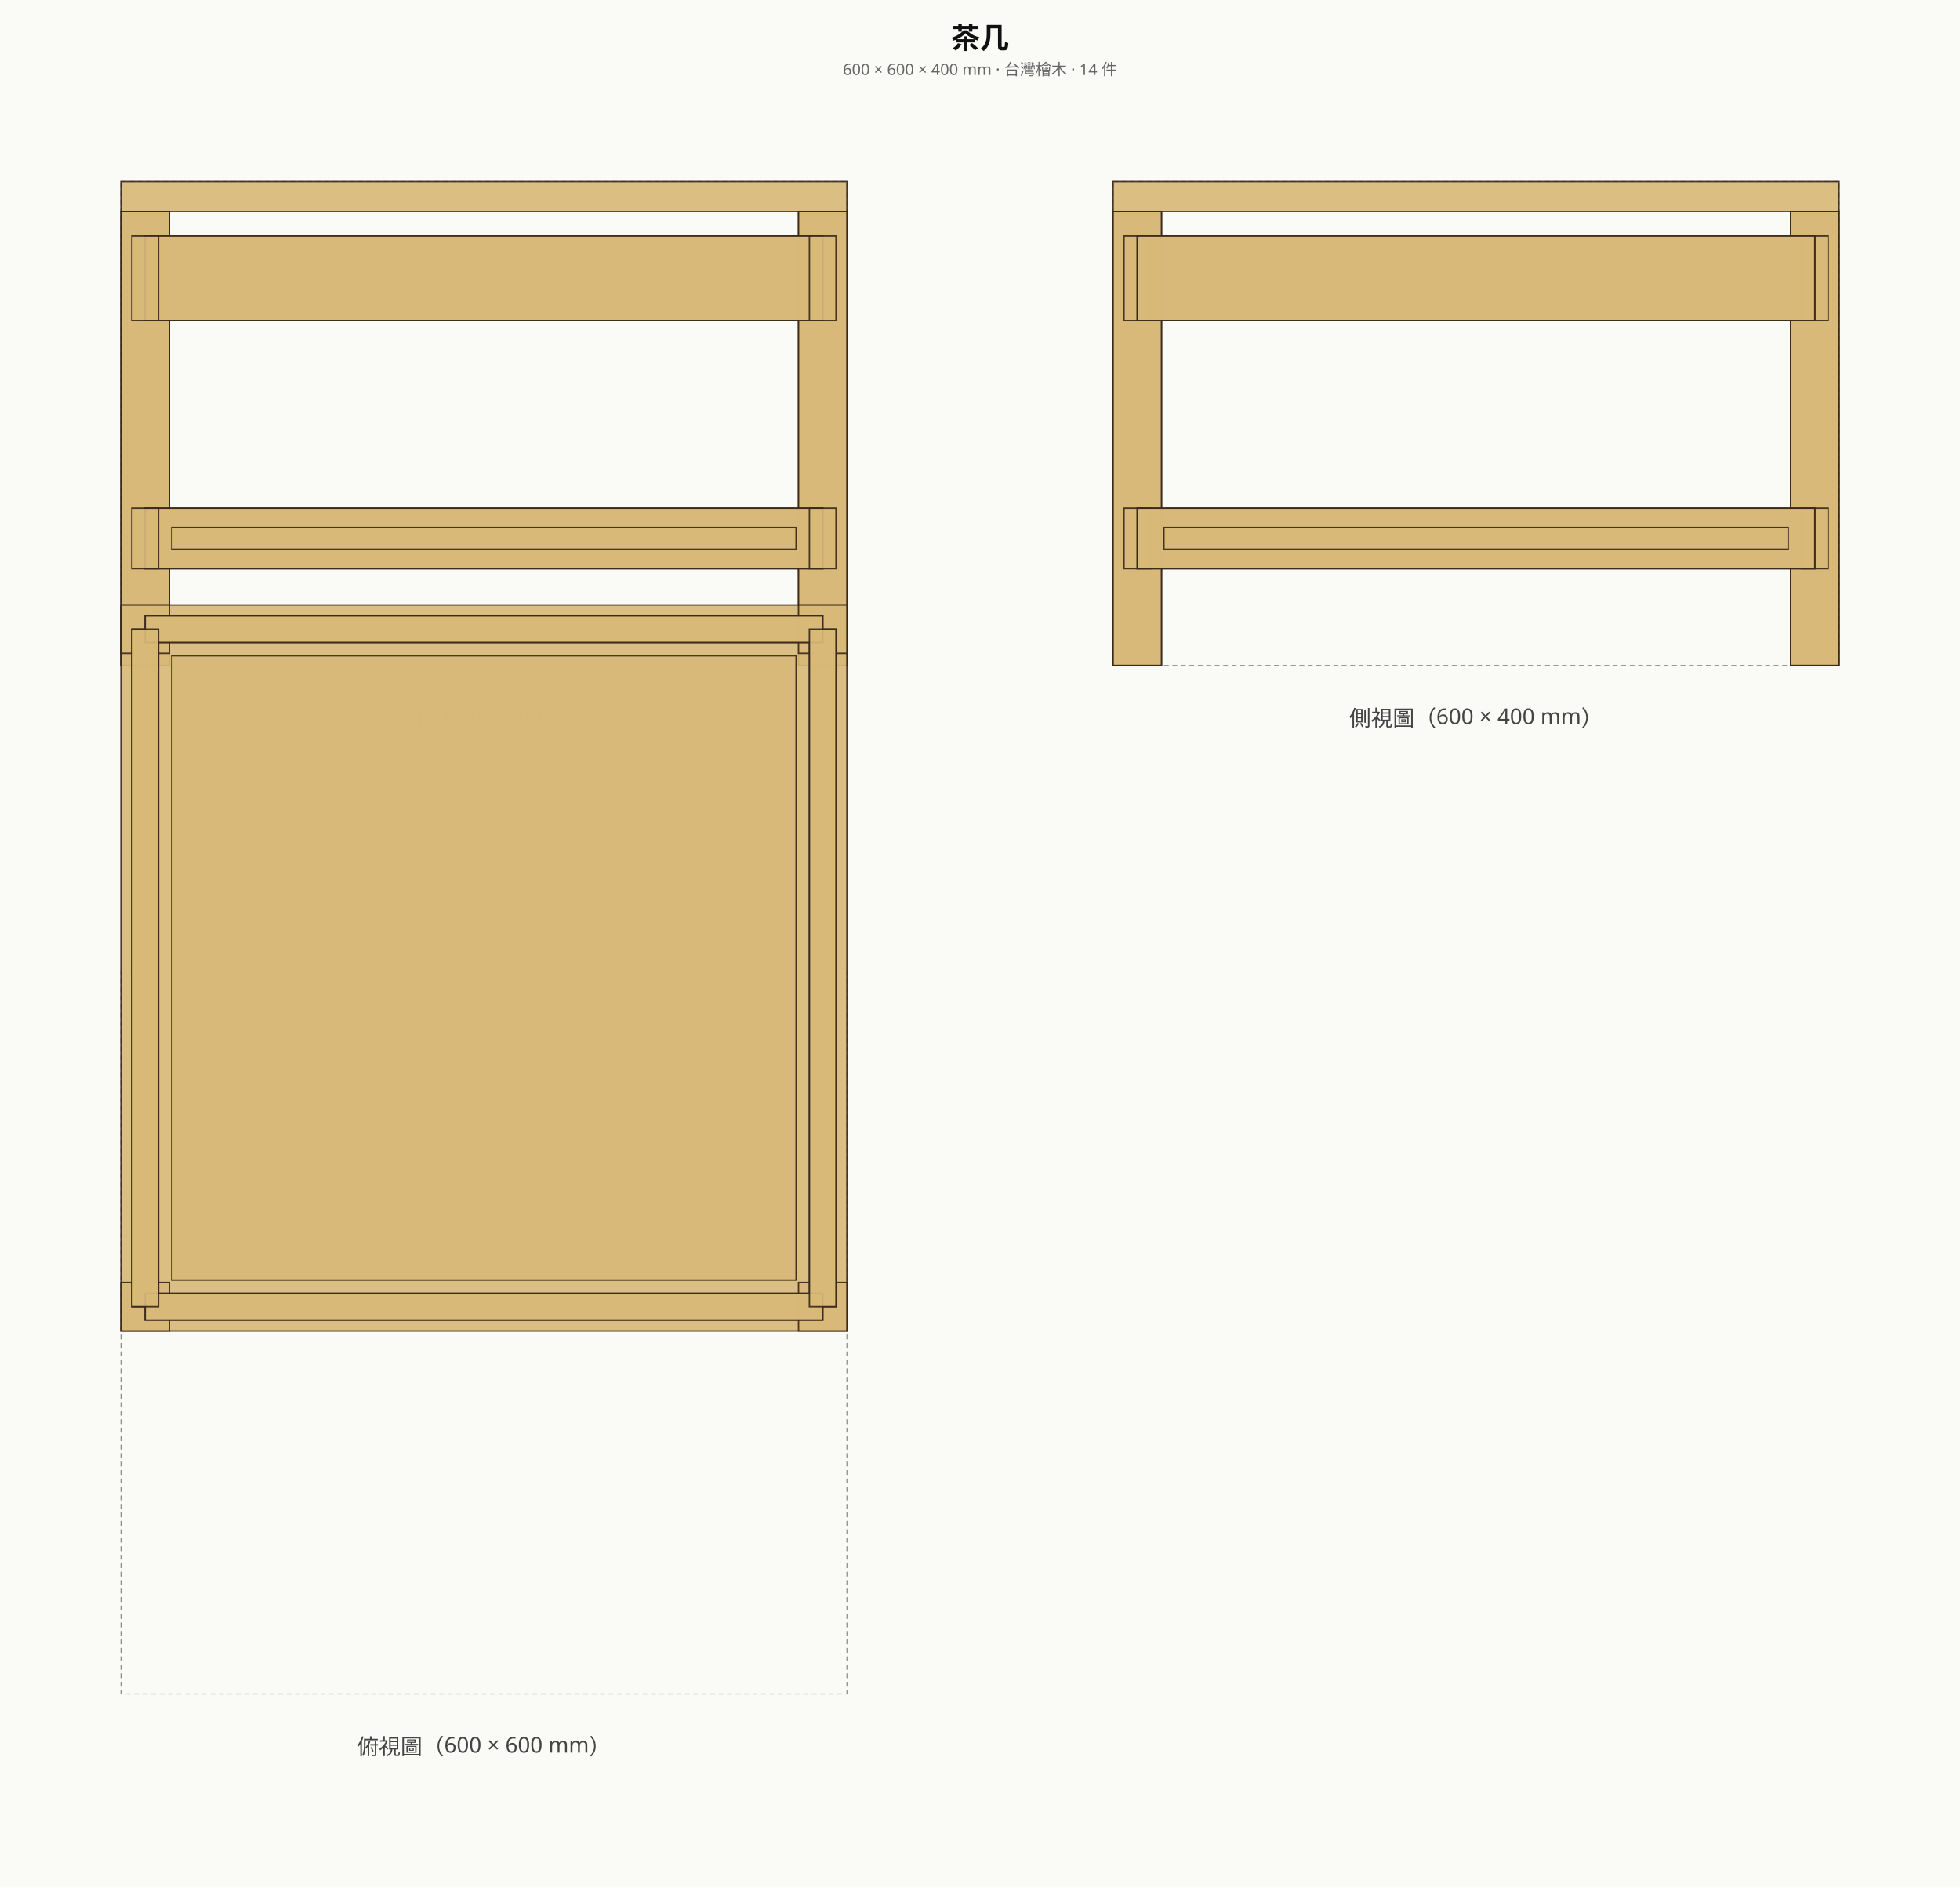
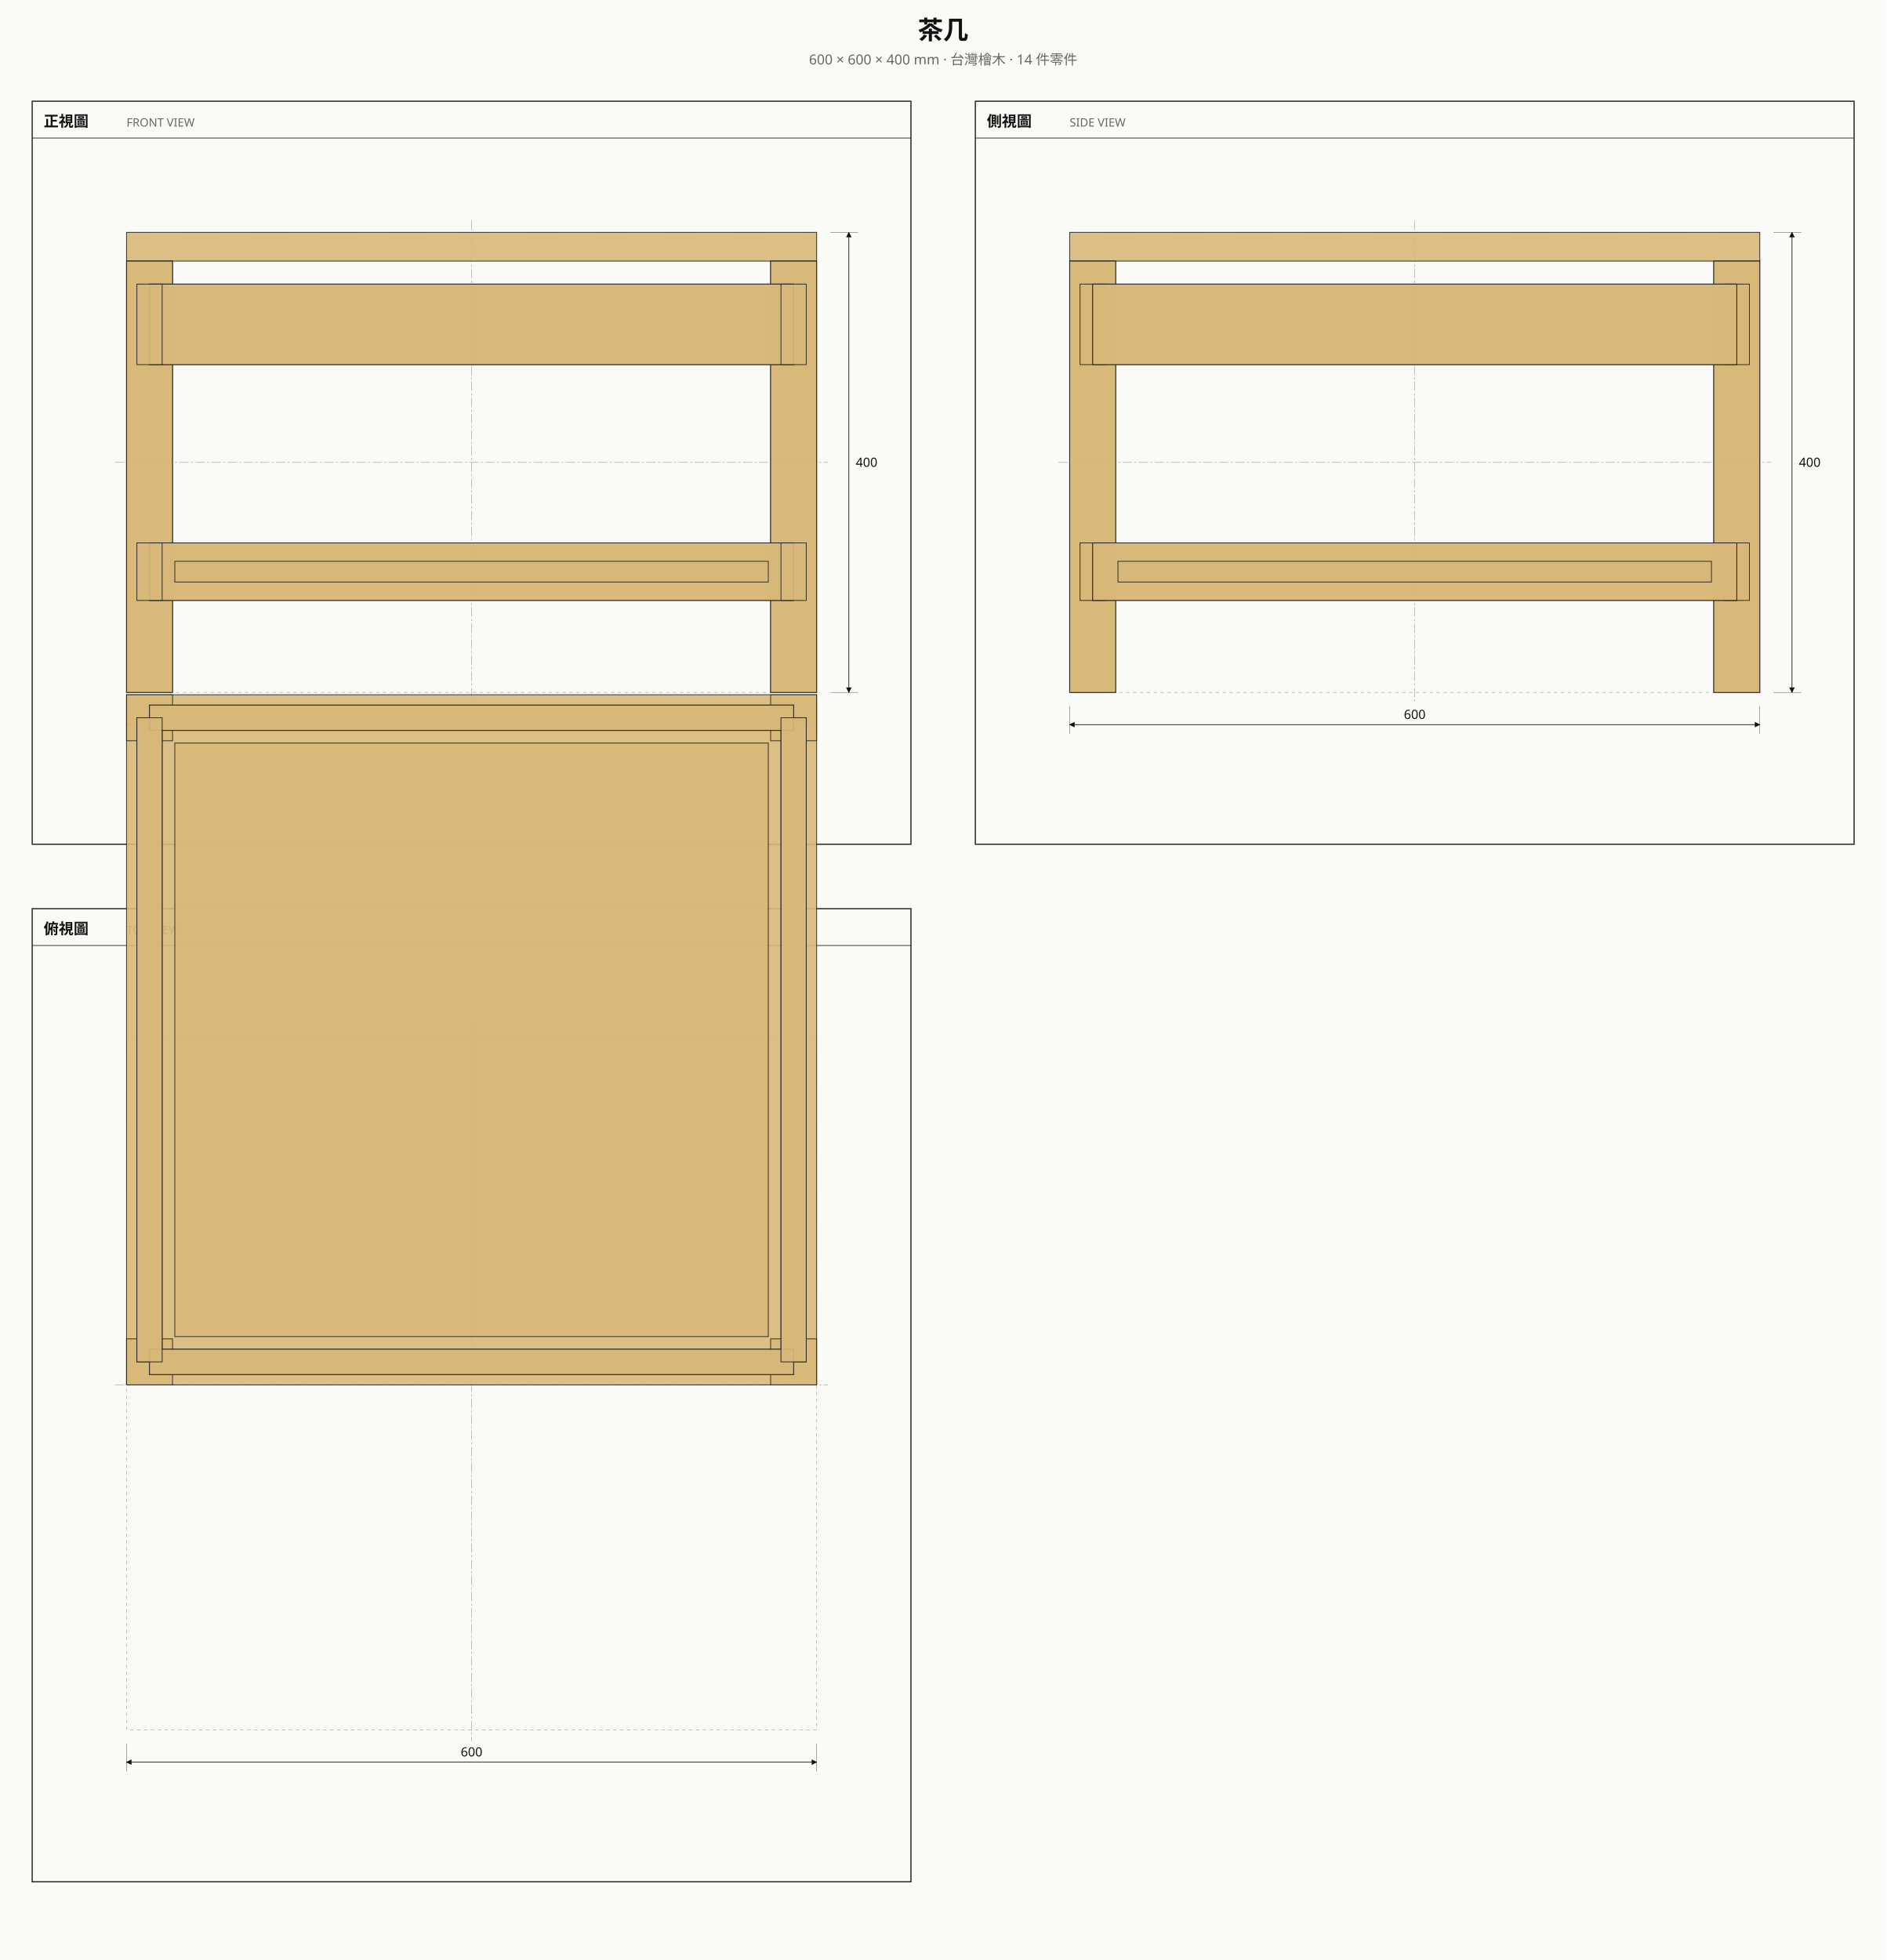
- <svg xmlns="http://www.w3.org/2000/svg" viewBox="-20 -50 1620 1560" width="1620" height="1560">
-   <rect x="-20" y="-50" width="1620" height="1560" fill="#fafaf7" />
-   <text x="790" y="-10" text-anchor="middle" font-size="24" font-weight="700" fill="#111" font-family="sans-serif">茶几</text>
-   <text x="790" y="12" text-anchor="middle" font-size="13" fill="#666" font-family="sans-serif">600 × 600 × 400 mm · 台灣檜木 · 14 件</text>
-   <g transform="translate(380, 100)">
-     <rect x="-300.0" y="0" width="600.0" height="400.0" fill="none" stroke="#888" stroke-dasharray="4 3" stroke-width="0.8" />
-     <rect x="-300.0" y="0.0" width="600.0" height="25.0" fill="#d8b878" stroke="#3a2a1a" stroke-width="1.2" opacity="0.92" />
-     <rect x="-300.0" y="25.0" width="40.0" height="375.0" fill="#d8b878" stroke="#3a2a1a" stroke-width="1.2" opacity="0.92" />
-     <rect x="260.0" y="25.0" width="40.0" height="375.0" fill="#d8b878" stroke="#3a2a1a" stroke-width="1.2" opacity="0.92" />
-     <rect x="-300.0" y="25.0" width="40.0" height="375.0" fill="#d8b878" stroke="#3a2a1a" stroke-width="1.2" opacity="0.92" />
-     <rect x="260.0" y="25.0" width="40.0" height="375.0" fill="#d8b878" stroke="#3a2a1a" stroke-width="1.2" opacity="0.92" />
-     <rect x="-280.0" y="45.0" width="560.0" height="70.0" fill="#d8b878" stroke="#3a2a1a" stroke-width="1.2" opacity="0.92" />
-     <rect x="-280.0" y="45.0" width="560.0" height="70.0" fill="#d8b878" stroke="#3a2a1a" stroke-width="1.2" opacity="0.92" />
-     <rect x="-291.0" y="45.0" width="22.0" height="70.0" fill="#d8b878" stroke="#3a2a1a" stroke-width="1.2" opacity="0.92" />
-     <rect x="269.0" y="45.0" width="22.0" height="70.0" fill="#d8b878" stroke="#3a2a1a" stroke-width="1.2" opacity="0.92" />
-     <rect x="-280.0" y="270.0" width="560.0" height="50.0" fill="#d8b878" stroke="#3a2a1a" stroke-width="1.2" opacity="0.92" />
-     <rect x="-280.0" y="270.0" width="560.0" height="50.0" fill="#d8b878" stroke="#3a2a1a" stroke-width="1.2" opacity="0.92" />
-     <rect x="-291.0" y="270.0" width="22.0" height="50.0" fill="#d8b878" stroke="#3a2a1a" stroke-width="1.2" opacity="0.92" />
-     <rect x="269.0" y="270.0" width="22.0" height="50.0" fill="#d8b878" stroke="#3a2a1a" stroke-width="1.2" opacity="0.92" />
-     <rect x="-258.0" y="286.0" width="516.0" height="18.0" fill="#d8b878" stroke="#3a2a1a" stroke-width="1.2" opacity="0.92" />
-     <text x="0" y="450.0" text-anchor="middle" font-size="18" fill="#444" font-family="sans-serif">正視圖（600 × 400 mm）</text>
-   </g>
-   <g transform="translate(1200, 100)">
-     <rect x="-300.0" y="0" width="600.0" height="400.0" fill="none" stroke="#888" stroke-dasharray="4 3" stroke-width="0.8" />
-     <rect x="-300.0" y="0.0" width="600.0" height="25.0" fill="#d8b878" stroke="#3a2a1a" stroke-width="1.2" opacity="0.92" />
-     <rect x="-300.0" y="25.0" width="40.0" height="375.0" fill="#d8b878" stroke="#3a2a1a" stroke-width="1.2" opacity="0.92" />
-     <rect x="-300.0" y="25.0" width="40.0" height="375.0" fill="#d8b878" stroke="#3a2a1a" stroke-width="1.2" opacity="0.92" />
-     <rect x="260.0" y="25.0" width="40.0" height="375.0" fill="#d8b878" stroke="#3a2a1a" stroke-width="1.2" opacity="0.92" />
-     <rect x="260.0" y="25.0" width="40.0" height="375.0" fill="#d8b878" stroke="#3a2a1a" stroke-width="1.2" opacity="0.92" />
-     <rect x="-291.0" y="45.0" width="22.0" height="70.0" fill="#d8b878" stroke="#3a2a1a" stroke-width="1.2" opacity="0.92" />
-     <rect x="269.0" y="45.0" width="22.0" height="70.0" fill="#d8b878" stroke="#3a2a1a" stroke-width="1.2" opacity="0.92" />
-     <rect x="-280.0" y="45.0" width="560.0" height="70.0" fill="#d8b878" stroke="#3a2a1a" stroke-width="1.2" opacity="0.92" />
-     <rect x="-280.0" y="45.0" width="560.0" height="70.0" fill="#d8b878" stroke="#3a2a1a" stroke-width="1.2" opacity="0.92" />
-     <rect x="-291.0" y="270.0" width="22.0" height="50.0" fill="#d8b878" stroke="#3a2a1a" stroke-width="1.2" opacity="0.92" />
-     <rect x="269.0" y="270.0" width="22.0" height="50.0" fill="#d8b878" stroke="#3a2a1a" stroke-width="1.2" opacity="0.92" />
-     <rect x="-280.0" y="270.0" width="560.0" height="50.0" fill="#d8b878" stroke="#3a2a1a" stroke-width="1.2" opacity="0.92" />
-     <rect x="-280.0" y="270.0" width="560.0" height="50.0" fill="#d8b878" stroke="#3a2a1a" stroke-width="1.2" opacity="0.92" />
-     <rect x="-258.0" y="286.0" width="516.0" height="18.0" fill="#d8b878" stroke="#3a2a1a" stroke-width="1.2" opacity="0.92" />
-     <text x="0" y="450.0" text-anchor="middle" font-size="18" fill="#444" font-family="sans-serif">側視圖（600 × 400 mm）</text>
-   </g>
-   <g transform="translate(380, 750)">
-     <rect x="-300.0" y="0" width="600.0" height="600.0" fill="none" stroke="#888" stroke-dasharray="4 3" stroke-width="0.8" />
-     <rect x="-300.0" y="-300.0" width="600.0" height="600.0" fill="#d8b878" stroke="#3a2a1a" stroke-width="1.2" opacity="0.92" />
-     <rect x="-300.0" y="-300.0" width="40.0" height="40.0" fill="#d8b878" stroke="#3a2a1a" stroke-width="1.2" opacity="0.92" />
-     <rect x="260.0" y="-300.0" width="40.0" height="40.0" fill="#d8b878" stroke="#3a2a1a" stroke-width="1.2" opacity="0.92" />
-     <rect x="-300.0" y="260.0" width="40.0" height="40.0" fill="#d8b878" stroke="#3a2a1a" stroke-width="1.2" opacity="0.92" />
-     <rect x="260.0" y="260.0" width="40.0" height="40.0" fill="#d8b878" stroke="#3a2a1a" stroke-width="1.2" opacity="0.92" />
-     <rect x="-280.0" y="-291.0" width="560.0" height="22.0" fill="#d8b878" stroke="#3a2a1a" stroke-width="1.2" opacity="0.92" />
-     <rect x="-280.0" y="269.0" width="560.0" height="22.0" fill="#d8b878" stroke="#3a2a1a" stroke-width="1.2" opacity="0.92" />
-     <rect x="-291.0" y="-280.0" width="22.0" height="560.0" fill="#d8b878" stroke="#3a2a1a" stroke-width="1.2" opacity="0.92" />
-     <rect x="269.0" y="-280.0" width="22.0" height="560.0" fill="#d8b878" stroke="#3a2a1a" stroke-width="1.2" opacity="0.92" />
-     <rect x="-280.0" y="-291.0" width="560.0" height="22.0" fill="#d8b878" stroke="#3a2a1a" stroke-width="1.2" opacity="0.92" />
-     <rect x="-280.0" y="269.0" width="560.0" height="22.0" fill="#d8b878" stroke="#3a2a1a" stroke-width="1.2" opacity="0.92" />
-     <rect x="-291.0" y="-280.0" width="22.0" height="560.0" fill="#d8b878" stroke="#3a2a1a" stroke-width="1.2" opacity="0.92" />
-     <rect x="269.0" y="-280.0" width="22.0" height="560.0" fill="#d8b878" stroke="#3a2a1a" stroke-width="1.2" opacity="0.92" />
-     <rect x="-258.0" y="-258.0" width="516.0" height="516.0" fill="#d8b878" stroke="#3a2a1a" stroke-width="1.2" opacity="0.92" />
-     <text x="0" y="650.0" text-anchor="middle" font-size="18" fill="#444" font-family="sans-serif">俯視圖（600 × 600 mm）</text>
+ <svg xmlns="http://www.w3.org/2000/svg" viewBox="-20 -10 1640 1704" width="1640">
+   <defs>
+     <marker id="arr-front" viewBox="0 0 10 10" refX="9" refY="5" markerWidth="8" markerHeight="8" orient="auto-start-reverse">
+       <path d="M 0 0 L 10 5 L 0 10 z" fill="#111" />
+     </marker>
+     <marker id="arr-side" viewBox="0 0 10 10" refX="9" refY="5" markerWidth="8" markerHeight="8" orient="auto-start-reverse">
+       <path d="M 0 0 L 10 5 L 0 10 z" fill="#111" />
+     </marker>
+     <marker id="arr-top" viewBox="0 0 10 10" refX="9" refY="5" markerWidth="8" markerHeight="8" orient="auto-start-reverse">
+       <path d="M 0 0 L 10 5 L 0 10 z" fill="#111" />
+     </marker>
+   </defs>
+   <rect x="-20" y="-10" width="1640" height="1704" fill="#fafaf7" />
+   <text x="800" y="24" text-anchor="middle" font-size="22" font-weight="700" fill="#111" font-family="sans-serif">茶几</text>
+   <text x="800" y="46" text-anchor="middle" font-size="12" fill="#666" font-family="sans-serif">600 × 600 × 400 mm · 台灣檜木 · 14 件零件</text>
+   <g transform="translate(0, 70)">
+     <g transform="translate(390.0, 522.0)">
+       <rect x="-382.0" y="-514.0" width="764.0" height="646.0" fill="none" stroke="#222" stroke-width="1" />
+       <line x1="-382.0" y1="-482.0" x2="382.0" y2="-482.0" stroke="#222" stroke-width="0.6" />
+       <text x="-372.0" y="-492.0" font-size="13" font-weight="700" fill="#111" font-family="sans-serif">正視圖</text>
+       <text x="-300.0" y="-492.0" font-size="10" fill="#666" font-family="sans-serif">FRONT VIEW</text>
+       <g stroke="#888" stroke-width="0.5" stroke-dasharray="8 2 2 2" opacity="0.7">
+         <line x1="0" y1="-410.0" x2="0" y2="10.0" />
+         <line x1="-310.0" y1="-200.0" x2="310.0" y2="-200.0" />
+       </g>
+       <rect x="-300.0" y="-400.0" width="600.0" height="400.0" fill="none" stroke="#999" stroke-dasharray="3 3" stroke-width="0.5" opacity="0.8" />
+       <rect x="-300.0" y="-400.0" width="600.0" height="25.0" fill="#d8b878" stroke="#222" stroke-width="0.7" opacity="0.9" />
+       <rect x="-300.0" y="-375.0" width="40.0" height="375.0" fill="#d8b878" stroke="#222" stroke-width="0.7" opacity="0.9" />
+       <rect x="260.0" y="-375.0" width="40.0" height="375.0" fill="#d8b878" stroke="#222" stroke-width="0.7" opacity="0.9" />
+       <rect x="-300.0" y="-375.0" width="40.0" height="375.0" fill="#d8b878" stroke="#222" stroke-width="0.7" opacity="0.9" />
+       <rect x="260.0" y="-375.0" width="40.0" height="375.0" fill="#d8b878" stroke="#222" stroke-width="0.7" opacity="0.9" />
+       <rect x="-280.0" y="-355.0" width="560.0" height="70.0" fill="#d8b878" stroke="#222" stroke-width="0.7" opacity="0.9" />
+       <rect x="-280.0" y="-355.0" width="560.0" height="70.0" fill="#d8b878" stroke="#222" stroke-width="0.7" opacity="0.9" />
+       <rect x="-291.0" y="-355.0" width="22.0" height="70.0" fill="#d8b878" stroke="#222" stroke-width="0.7" opacity="0.9" />
+       <rect x="269.0" y="-355.0" width="22.0" height="70.0" fill="#d8b878" stroke="#222" stroke-width="0.7" opacity="0.9" />
+       <rect x="-280.0" y="-130.0" width="560.0" height="50.0" fill="#d8b878" stroke="#222" stroke-width="0.7" opacity="0.9" />
+       <rect x="-280.0" y="-130.0" width="560.0" height="50.0" fill="#d8b878" stroke="#222" stroke-width="0.7" opacity="0.9" />
+       <rect x="-291.0" y="-130.0" width="22.0" height="50.0" fill="#d8b878" stroke="#222" stroke-width="0.7" opacity="0.9" />
+       <rect x="269.0" y="-130.0" width="22.0" height="50.0" fill="#d8b878" stroke="#222" stroke-width="0.7" opacity="0.9" />
+       <rect x="-258.0" y="-114.0" width="516.0" height="18.0" fill="#d8b878" stroke="#222" stroke-width="0.7" opacity="0.9" />
+       <g stroke="#111" fill="#111" stroke-width="0.6" font-family="sans-serif">
+         <line x1="-300.0" y1="12.0" x2="-300.0" y2="36.0" stroke-width="0.4" stroke="#666" />
+         <line x1="300.0" y1="12.0" x2="300.0" y2="36.0" stroke-width="0.4" stroke="#666" />
+         <line x1="-300.0" y1="28.0" x2="300.0" y2="28.0" marker-start="url(#arr-front)" marker-end="url(#arr-front)" />
+         <text x="0" y="23.0" text-anchor="middle" font-size="11" stroke="none">600</text>
+       </g>
+       <g stroke="#111" fill="#111" stroke-width="0.6" font-family="sans-serif">
+         <line x1="312.0" y1="-400.0" x2="336.0" y2="-400.0" stroke-width="0.4" stroke="#666" />
+         <line x1="312.0" y1="0" x2="336.0" y2="0" stroke-width="0.4" stroke="#666" />
+         <line x1="328.0" y1="-400.0" x2="328.0" y2="0" marker-start="url(#arr-front)" marker-end="url(#arr-front)" />
+         <text x="334.0" y="-200.0" text-anchor="start" dominant-baseline="middle" font-size="11" stroke="none">400</text>
+       </g>
+     </g>
+     <g transform="translate(820, 0)">
+       <g transform="translate(390.0, 522.0)">
+         <rect x="-382.0" y="-514.0" width="764.0" height="646.0" fill="none" stroke="#222" stroke-width="1" />
+         <line x1="-382.0" y1="-482.0" x2="382.0" y2="-482.0" stroke="#222" stroke-width="0.6" />
+         <text x="-372.0" y="-492.0" font-size="13" font-weight="700" fill="#111" font-family="sans-serif">側視圖</text>
+         <text x="-300.0" y="-492.0" font-size="10" fill="#666" font-family="sans-serif">SIDE VIEW</text>
+         <g stroke="#888" stroke-width="0.5" stroke-dasharray="8 2 2 2" opacity="0.7">
+           <line x1="0" y1="-410.0" x2="0" y2="10.0" />
+           <line x1="-310.0" y1="-200.0" x2="310.0" y2="-200.0" />
+         </g>
+         <rect x="-300.0" y="-400.0" width="600.0" height="400.0" fill="none" stroke="#999" stroke-dasharray="3 3" stroke-width="0.5" opacity="0.8" />
+         <rect x="-300.0" y="-400.0" width="600.0" height="25.0" fill="#d8b878" stroke="#222" stroke-width="0.7" opacity="0.9" />
+         <rect x="-300.0" y="-375.0" width="40.0" height="375.0" fill="#d8b878" stroke="#222" stroke-width="0.7" opacity="0.9" />
+         <rect x="-300.0" y="-375.0" width="40.0" height="375.0" fill="#d8b878" stroke="#222" stroke-width="0.7" opacity="0.9" />
+         <rect x="260.0" y="-375.0" width="40.0" height="375.0" fill="#d8b878" stroke="#222" stroke-width="0.7" opacity="0.9" />
+         <rect x="260.0" y="-375.0" width="40.0" height="375.0" fill="#d8b878" stroke="#222" stroke-width="0.7" opacity="0.9" />
+         <rect x="-291.0" y="-355.0" width="22.0" height="70.0" fill="#d8b878" stroke="#222" stroke-width="0.7" opacity="0.9" />
+         <rect x="269.0" y="-355.0" width="22.0" height="70.0" fill="#d8b878" stroke="#222" stroke-width="0.7" opacity="0.9" />
+         <rect x="-280.0" y="-355.0" width="560.0" height="70.0" fill="#d8b878" stroke="#222" stroke-width="0.7" opacity="0.9" />
+         <rect x="-280.0" y="-355.0" width="560.0" height="70.0" fill="#d8b878" stroke="#222" stroke-width="0.7" opacity="0.9" />
+         <rect x="-291.0" y="-130.0" width="22.0" height="50.0" fill="#d8b878" stroke="#222" stroke-width="0.7" opacity="0.9" />
+         <rect x="269.0" y="-130.0" width="22.0" height="50.0" fill="#d8b878" stroke="#222" stroke-width="0.7" opacity="0.9" />
+         <rect x="-280.0" y="-130.0" width="560.0" height="50.0" fill="#d8b878" stroke="#222" stroke-width="0.7" opacity="0.9" />
+         <rect x="-280.0" y="-130.0" width="560.0" height="50.0" fill="#d8b878" stroke="#222" stroke-width="0.7" opacity="0.9" />
+         <rect x="-258.0" y="-114.0" width="516.0" height="18.0" fill="#d8b878" stroke="#222" stroke-width="0.7" opacity="0.9" />
+         <g stroke="#111" fill="#111" stroke-width="0.6" font-family="sans-serif">
+           <line x1="-300.0" y1="12.0" x2="-300.0" y2="36.0" stroke-width="0.4" stroke="#666" />
+           <line x1="300.0" y1="12.0" x2="300.0" y2="36.0" stroke-width="0.4" stroke="#666" />
+           <line x1="-300.0" y1="28.0" x2="300.0" y2="28.0" marker-start="url(#arr-side)" marker-end="url(#arr-side)" />
+           <text x="0" y="23.0" text-anchor="middle" font-size="11" stroke="none">600</text>
+         </g>
+         <g stroke="#111" fill="#111" stroke-width="0.6" font-family="sans-serif">
+           <line x1="312.0" y1="-400.0" x2="336.0" y2="-400.0" stroke-width="0.4" stroke="#666" />
+           <line x1="312.0" y1="0" x2="336.0" y2="0" stroke-width="0.4" stroke="#666" />
+           <line x1="328.0" y1="-400.0" x2="328.0" y2="0" marker-start="url(#arr-side)" marker-end="url(#arr-side)" />
+           <text x="334.0" y="-200.0" text-anchor="start" dominant-baseline="middle" font-size="11" stroke="none">400</text>
+         </g>
+       </g>
+     </g>
+     <g transform="translate(0, 702)">
+       <g transform="translate(390.0, 122.0)">
+         <rect x="-382.0" y="-114.0" width="764.0" height="846.0" fill="none" stroke="#222" stroke-width="1" />
+         <line x1="-382.0" y1="-82.0" x2="382.0" y2="-82.0" stroke="#222" stroke-width="0.6" />
+         <text x="-372.0" y="-92.0" font-size="13" font-weight="700" fill="#111" font-family="sans-serif">俯視圖</text>
+         <text x="-300.0" y="-92.0" font-size="10" fill="#666" font-family="sans-serif">TOP VIEW</text>
+         <g stroke="#888" stroke-width="0.5" stroke-dasharray="8 2 2 2" opacity="0.7">
+           <line x1="0" y1="-10.0" x2="0" y2="610.0" />
+           <line x1="-310.0" y1="300.0" x2="310.0" y2="300.0" />
+         </g>
+         <rect x="-300.0" y="0.0" width="600.0" height="600.0" fill="none" stroke="#999" stroke-dasharray="3 3" stroke-width="0.5" opacity="0.8" />
+         <rect x="-300.0" y="-300.0" width="600.0" height="600.0" fill="#d8b878" stroke="#222" stroke-width="0.7" opacity="0.9" />
+         <rect x="-300.0" y="-300.0" width="40.0" height="40.0" fill="#d8b878" stroke="#222" stroke-width="0.7" opacity="0.9" />
+         <rect x="260.0" y="-300.0" width="40.0" height="40.0" fill="#d8b878" stroke="#222" stroke-width="0.7" opacity="0.9" />
+         <rect x="-300.0" y="260.0" width="40.0" height="40.0" fill="#d8b878" stroke="#222" stroke-width="0.7" opacity="0.9" />
+         <rect x="260.0" y="260.0" width="40.0" height="40.0" fill="#d8b878" stroke="#222" stroke-width="0.7" opacity="0.9" />
+         <rect x="-280.0" y="-291.0" width="560.0" height="22.0" fill="#d8b878" stroke="#222" stroke-width="0.7" opacity="0.9" />
+         <rect x="-280.0" y="269.0" width="560.0" height="22.0" fill="#d8b878" stroke="#222" stroke-width="0.7" opacity="0.9" />
+         <rect x="-291.0" y="-280.0" width="22.0" height="560.0" fill="#d8b878" stroke="#222" stroke-width="0.7" opacity="0.9" />
+         <rect x="269.0" y="-280.0" width="22.0" height="560.0" fill="#d8b878" stroke="#222" stroke-width="0.7" opacity="0.9" />
+         <rect x="-280.0" y="-291.0" width="560.0" height="22.0" fill="#d8b878" stroke="#222" stroke-width="0.7" opacity="0.9" />
+         <rect x="-280.0" y="269.0" width="560.0" height="22.0" fill="#d8b878" stroke="#222" stroke-width="0.7" opacity="0.9" />
+         <rect x="-291.0" y="-280.0" width="22.0" height="560.0" fill="#d8b878" stroke="#222" stroke-width="0.7" opacity="0.9" />
+         <rect x="269.0" y="-280.0" width="22.0" height="560.0" fill="#d8b878" stroke="#222" stroke-width="0.7" opacity="0.9" />
+         <rect x="-258.0" y="-258.0" width="516.0" height="516.0" fill="#d8b878" stroke="#222" stroke-width="0.7" opacity="0.9" />
+         <g stroke="#111" fill="#111" stroke-width="0.6" font-family="sans-serif">
+           <line x1="-300.0" y1="612.0" x2="-300.0" y2="636.0" stroke-width="0.4" stroke="#666" />
+           <line x1="300.0" y1="612.0" x2="300.0" y2="636.0" stroke-width="0.4" stroke="#666" />
+           <line x1="-300.0" y1="628.0" x2="300.0" y2="628.0" marker-start="url(#arr-top)" marker-end="url(#arr-top)" />
+           <text x="0" y="623.0" text-anchor="middle" font-size="11" stroke="none">600</text>
+         </g>
+       </g>
+     </g>
  </g>
</svg>
